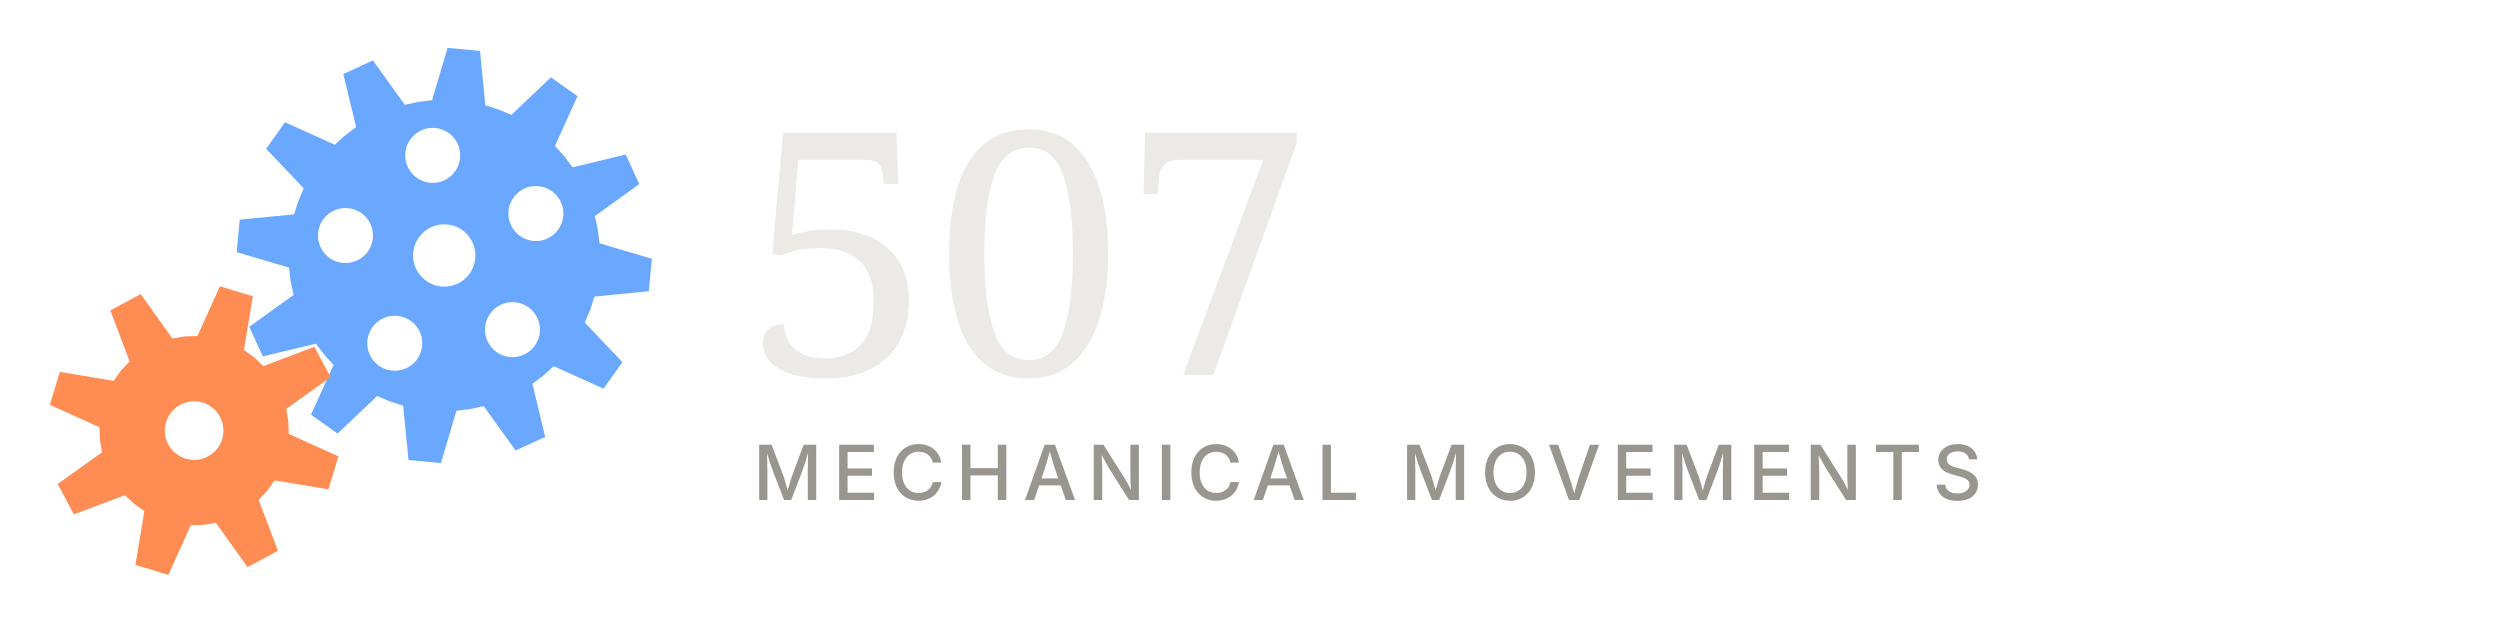
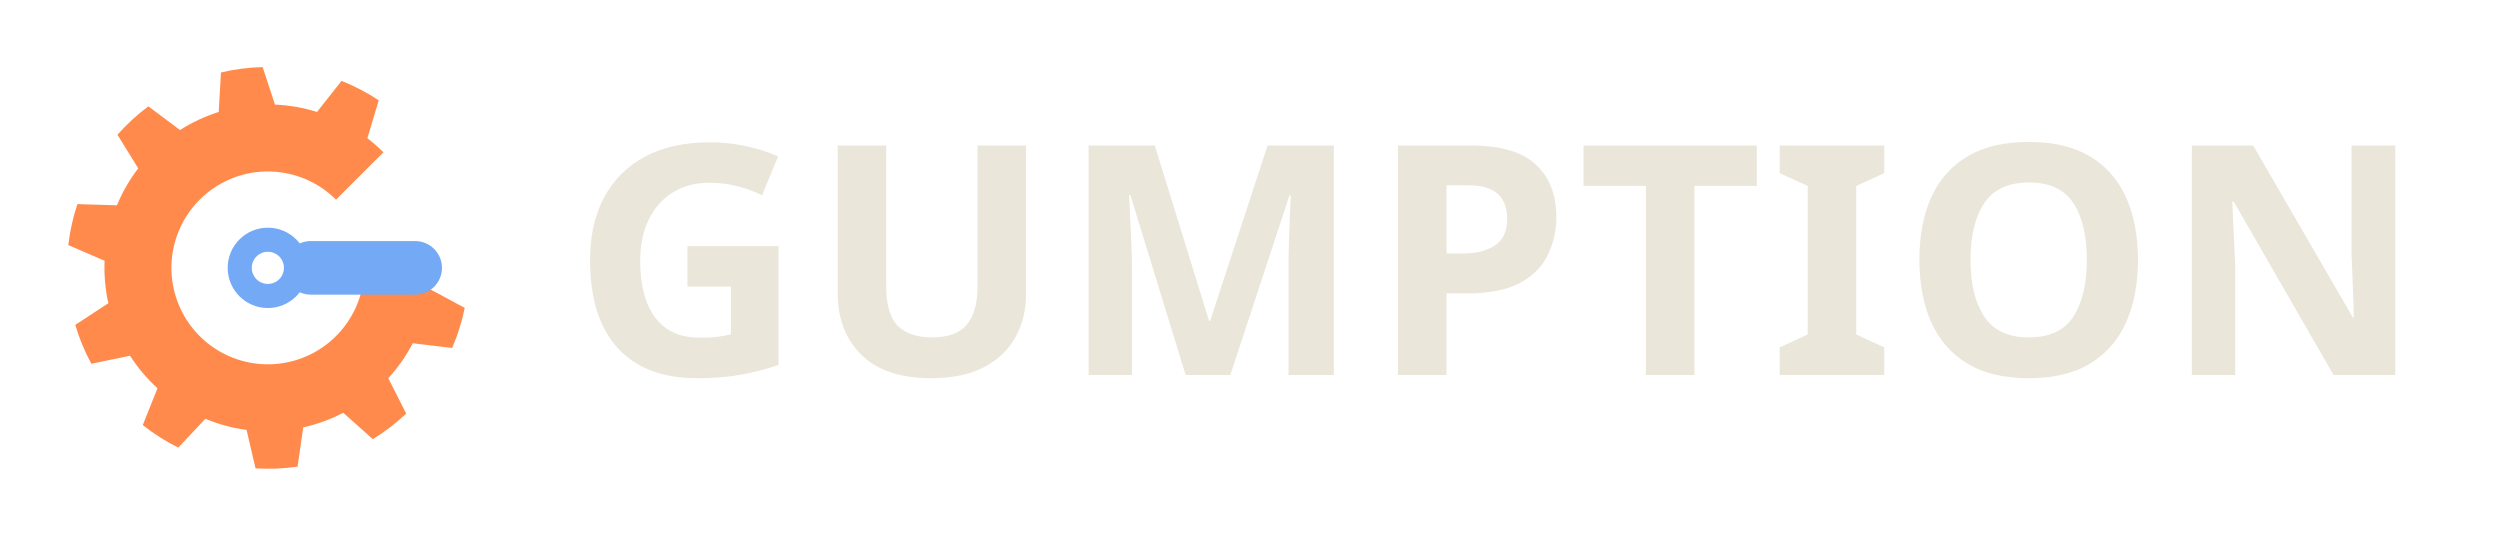
- <svg xmlns="http://www.w3.org/2000/svg" viewBox="0 0 560 140">
-   <g transform="translate(78.34 70) scale(0.57)" fill-rule="evenodd">
-     <path fill="#6aa8ff" d="M-10.02 16.58L-13.3 12.24L-34.16 17.25L-39.49 5.61L-22.05 -6.9L-23.2 -12.23L-23.86 -17.63L-44.44 -23.72L-43.23 -36.47L-21.88 -38.58L-20.21 -43.76L-18.08 -48.78L-32.86 -64.34L-25.44 -74.77L-5.89 -65.93L-1.85 -69.58L2.5 -72.86L-2.52 -93.73L9.13 -99.05L21.64 -81.62L26.96 -82.76L32.36 -83.43L38.45 -104L51.2 -102.8L53.31 -81.44L58.5 -79.77L63.51 -77.65L79.07 -92.42L89.51 -85L80.66 -65.45L84.32 -61.41L87.6 -57.06L108.46 -62.08L113.79 -50.44L96.35 -37.93L97.49 -32.6L98.16 -27.2L118.74 -21.11L117.53 -8.36L96.18 -6.25L94.5 -1.07L92.38 3.95L107.16 19.51L99.73 29.95L80.18 21.1L76.15 24.75L71.8 28.03L76.81 48.9L65.17 54.22L52.66 36.79L47.34 37.93L41.93 38.6L35.84 59.17L23.1 57.97L20.98 36.61L15.8 34.94L10.79 32.82L-4.78 47.59L-15.21 40.17L-6.36 20.62ZM24.91 -22.41a12.24 12.24 0 1 0 24.48 0a12.24 12.24 0 1 0 -24.48 0ZM-12.47 -30.25a10.8 10.8 0 1 0 21.6 0a10.8 10.8 0 1 0 -21.6 0ZM21.81 -61.75a10.8 10.8 0 1 0 21.6 0a10.8 10.8 0 1 0 -21.6 0ZM62.36 -38.89a10.8 10.8 0 1 0 21.6 0a10.8 10.8 0 1 0 -21.6 0ZM53.15 6.74a10.8 10.8 0 1 0 21.6 0a10.8 10.8 0 1 0 -21.6 0ZM6.9 12.08a10.8 10.8 0 1 0 21.6 0a10.8 10.8 0 1 0 -21.6 0Z" />
-     <path fill="#ff8c52" d="M-37.55 17.66L-33.93 21.06L-13.89 13.48L-7.51 25.42L-24.94 37.87L-24.13 42.77L-23.97 47.73L-4.45 56.54L-8.38 69.5L-29.51 65.98L-32.39 70.01L-35.79 73.63L-28.21 93.67L-40.16 100.05L-52.61 82.62L-57.5 83.44L-62.46 83.59L-71.28 103.12L-84.23 99.19L-80.71 78.06L-84.75 75.17L-88.37 71.77L-108.4 79.35L-114.79 67.41L-97.36 54.96L-98.17 50.06L-98.33 45.1L-117.85 36.29L-113.92 23.33L-92.79 26.85L-89.9 22.81L-86.51 19.2L-94.08 -0.84L-82.14 -7.22L-69.69 10.21L-64.8 9.39L-59.83 9.24L-51.02 -10.29L-38.07 -6.36L-41.59 14.77ZM-72.67 46.41a11.52 11.52 0 1 0 23.04 0a11.52 11.52 0 1 0 -23.04 0Z" />
+ <svg xmlns="http://www.w3.org/2000/svg" viewBox="0 0 560 120">
+   <g transform="translate(12 12) scale(3)">
+     <path d="M23.20 16.00L28.20 16.00A12.2 12.2 0 0 1 28.10 17.59L30.70 18.99A15 15 0 0 1 29.76 21.98L26.82 21.63A12.2 12.2 0 0 1 24.99 24.24L26.33 26.88A15 15 0 0 1 23.84 28.79L21.63 26.82A12.2 12.2 0 0 1 18.64 27.91L18.22 30.84A15 15 0 0 1 15.08 30.97L14.41 28.10A12.2 12.2 0 0 1 11.33 27.27L9.31 29.42A15 15 0 0 1 6.66 27.74L7.76 24.99A12.2 12.2 0 0 1 5.71 22.56L2.82 23.16A15 15 0 0 1 1.62 20.26L4.09 18.64A12.2 12.2 0 0 1 3.81 15.47L1.10 14.30A15 15 0 0 1 1.78 11.24L4.73 11.33A12.2 12.2 0 0 1 6.32 8.57L4.77 6.06A15 15 0 0 1 7.08 3.94L9.44 5.71A12.2 12.2 0 0 1 12.33 4.36L12.50 1.41A15 15 0 0 1 15.61 1.01L16.53 3.81A12.2 12.2 0 0 1 19.67 4.36L21.50 2.04A15 15 0 0 1 24.28 3.49L23.43 6.32A12.2 12.2 0 0 1 24.63 7.37L21.09 10.91A7.2 7.2 0 1 0 23.20 16.00Z" fill="#ff8a4c" />
+     <g fill="none" stroke="#74aaf5">
+       <path d="M19.2 16H27" stroke-width="4" stroke-linecap="round" />
+       <circle cx="16" cy="16" r="2.1" stroke-width="1.8" />
+     </g>
  </g>
-   <text x="166.68" y="84" font-family="'Instrument Serif', Georgia, serif" font-size="76" fill="#ebeae6">507</text>
-   <text x="168.68" y="112" font-family="Inter, system-ui, sans-serif" font-size="17" font-weight="500" letter-spacing="2.4" fill="#98968f">MECHANICAL MOVEMENTS</text>
+   <text x="128" y="84" textLength="420" lengthAdjust="spacingAndGlyphs" font-family="'Barlow Condensed', 'Arial Narrow', sans-serif" font-size="72" font-weight="700" letter-spacing="1.4" fill="#ebe6da">GUMPTION <tspan fill="#9c9587">GUIDE</tspan>
+   </text>
</svg>
